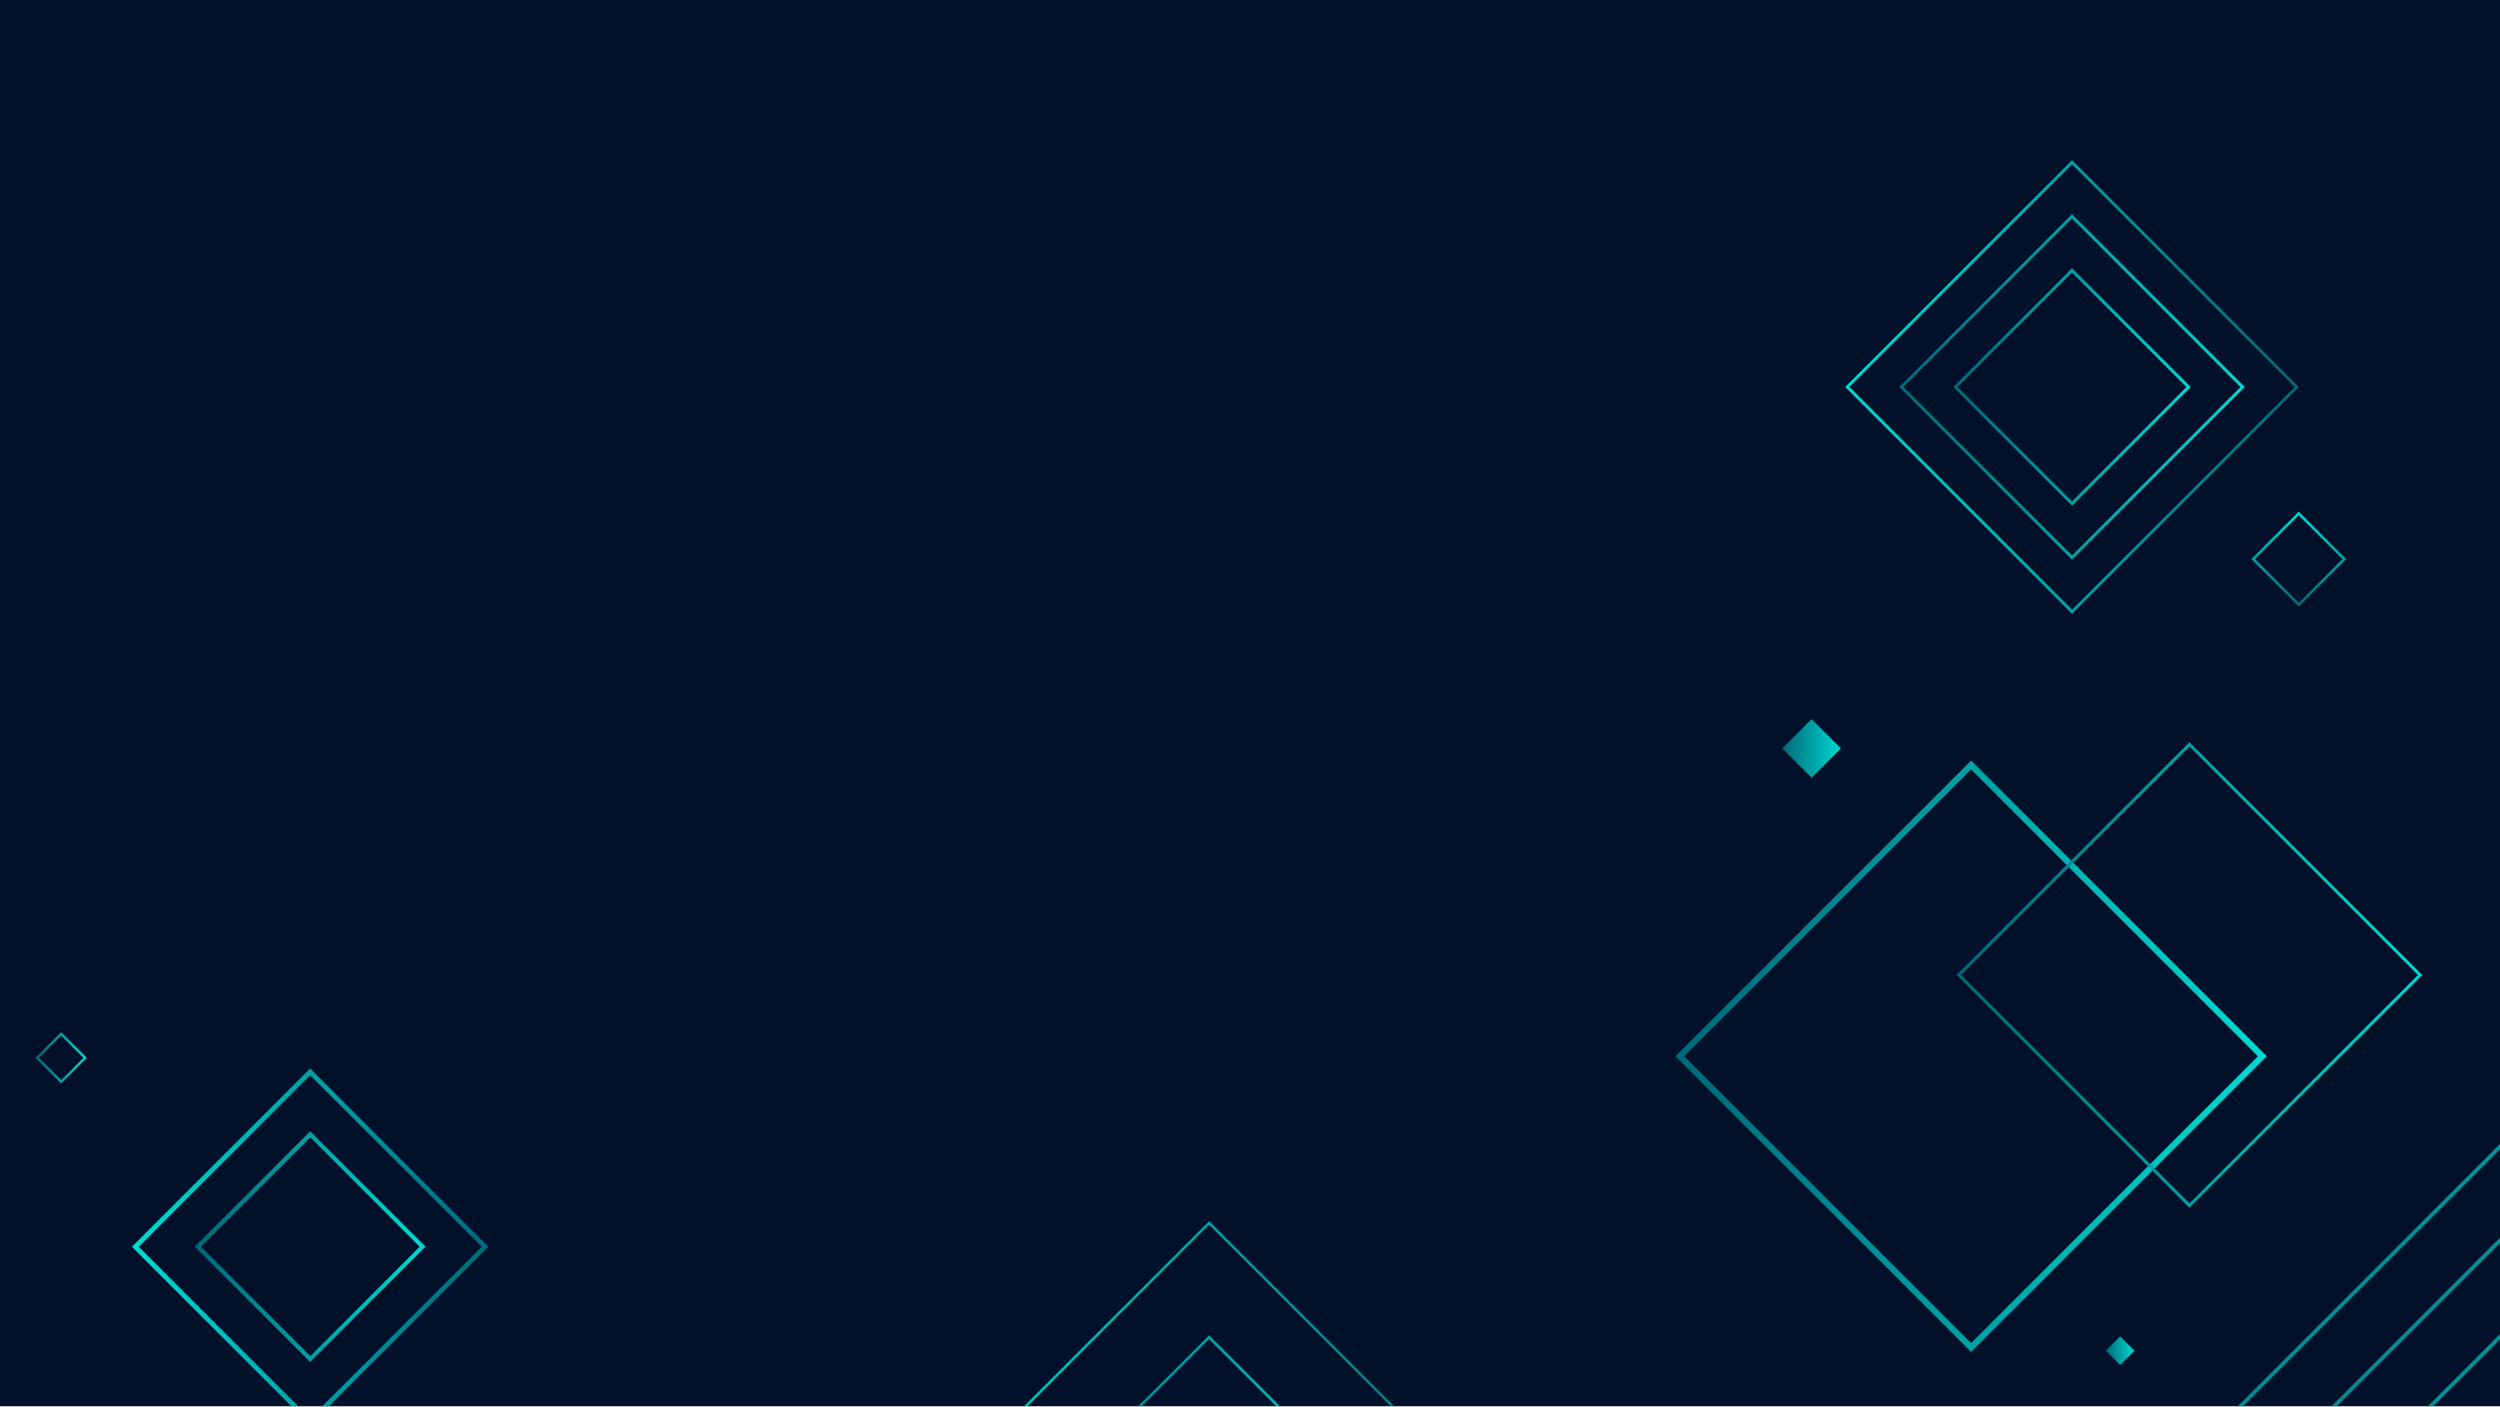
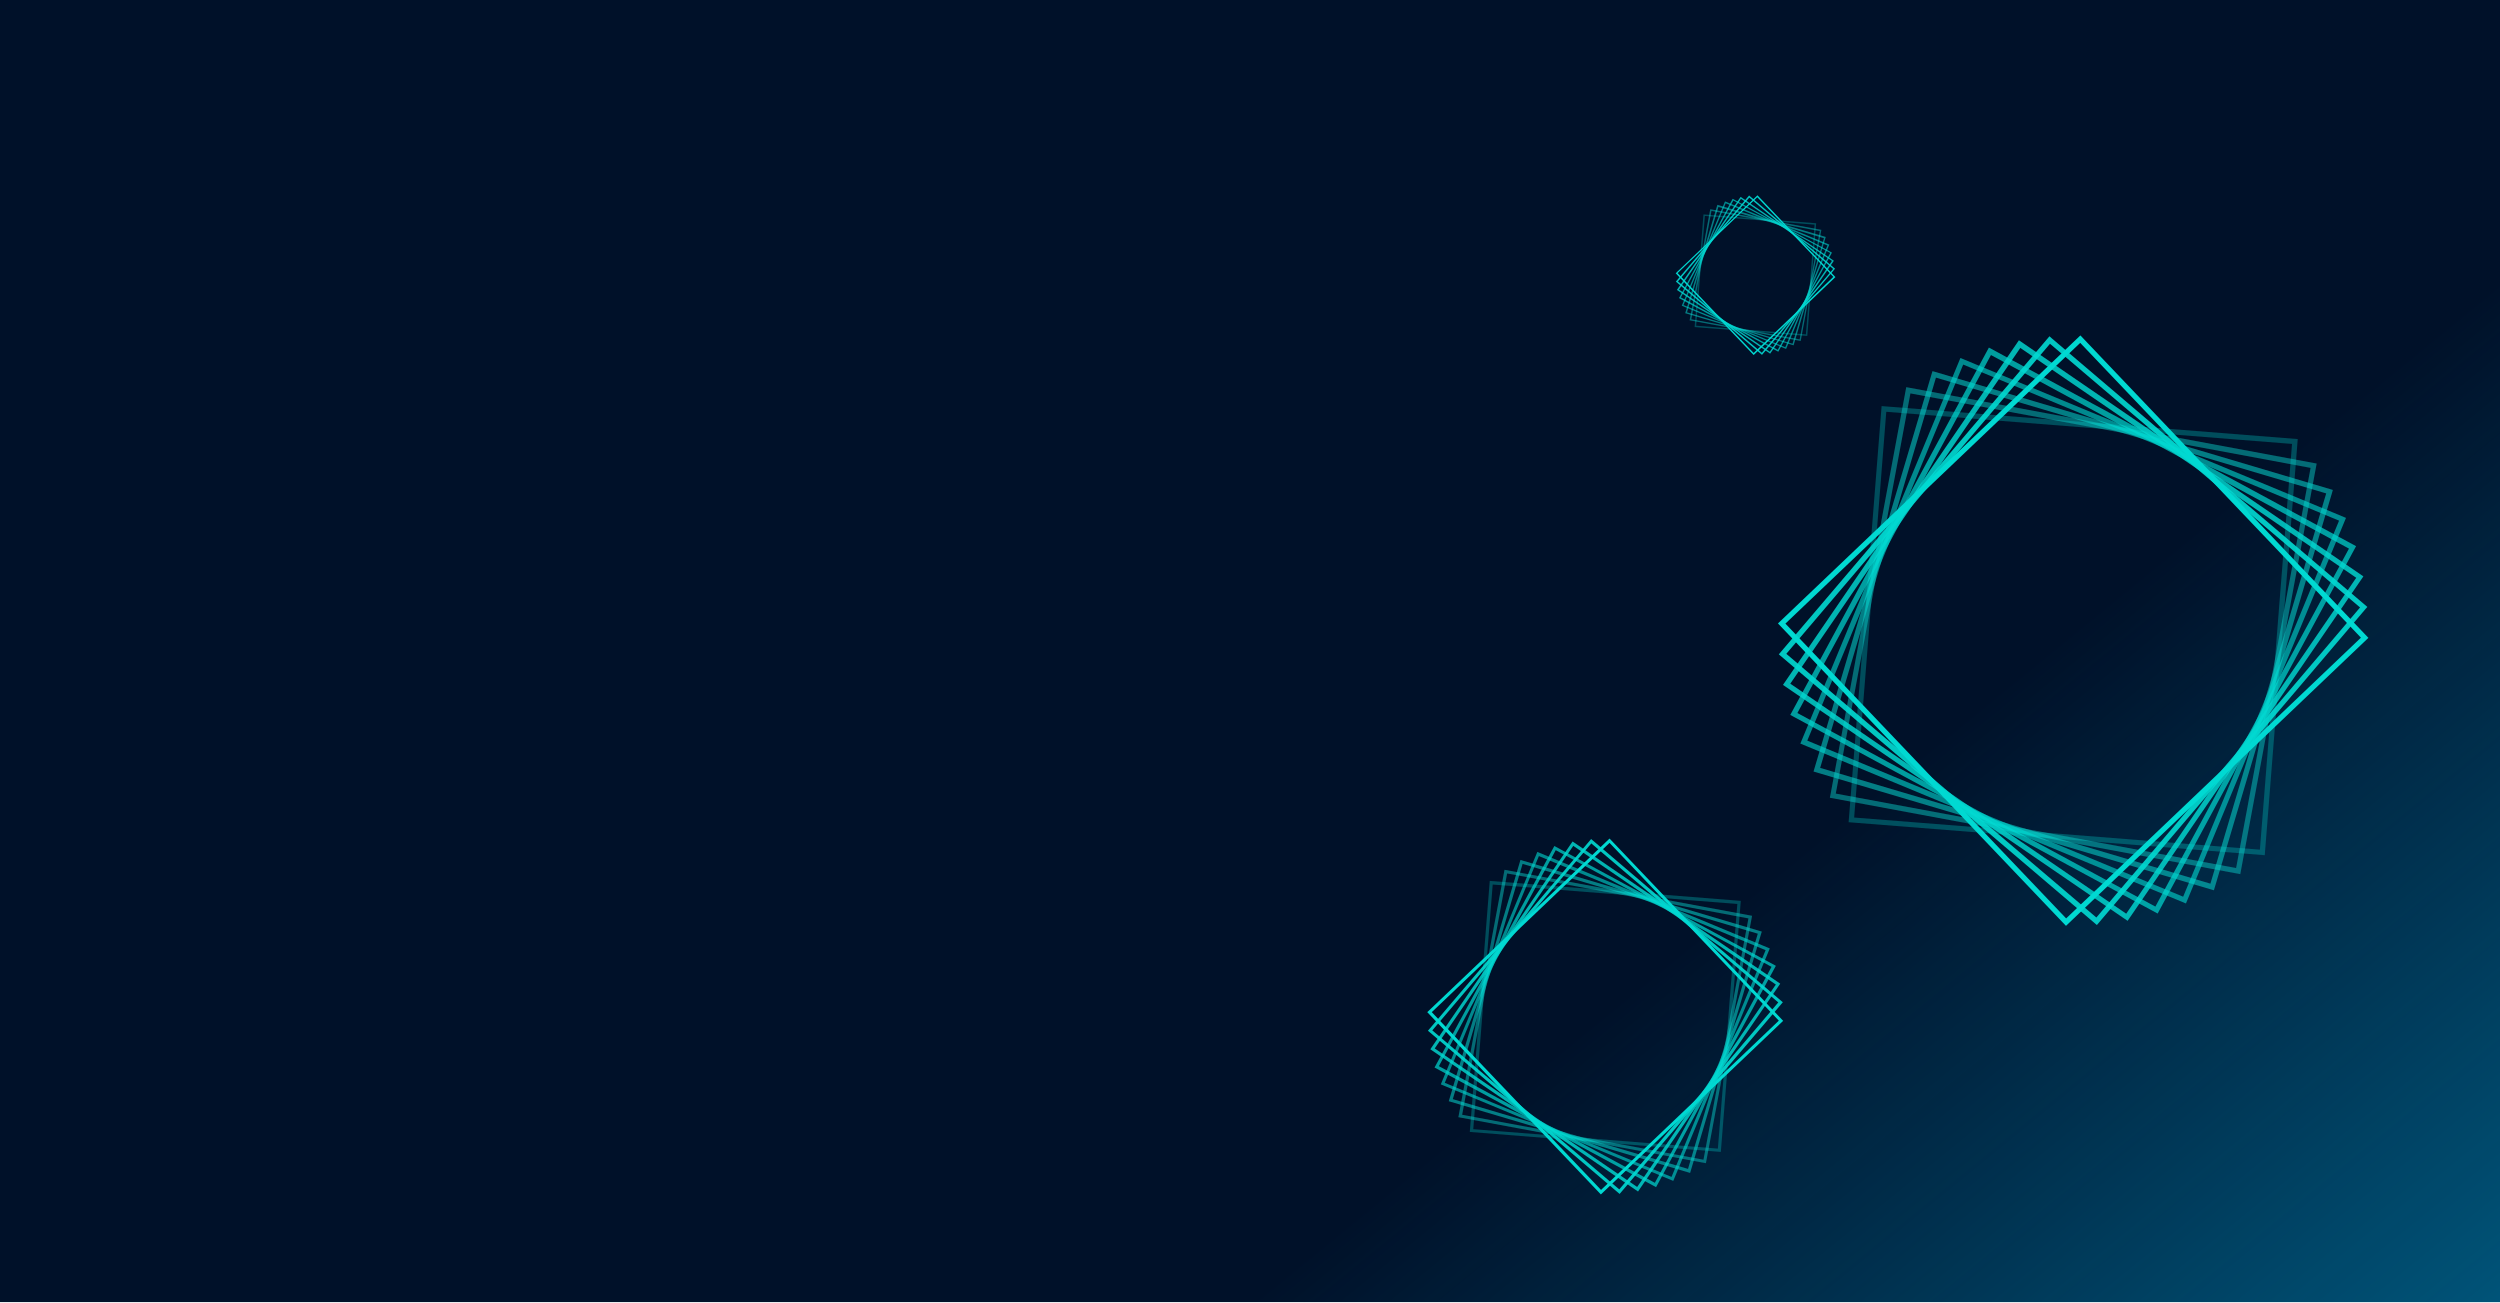
- <svg xmlns="http://www.w3.org/2000/svg" xmlns:xlink="http://www.w3.org/1999/xlink" viewBox="0 0 1920 1080">
-   <path fill="#001129" d="M0 0h1920v1080H0z" />
-   <defs>
-     <path id="a" d="M0 0h1920v1080H0z" />
-   </defs>
-   <clipPath id="b">
-     <use xlink:href="#a" overflow="visible" />
-   </clipPath>
-   <g clip-path="url(#b)">
-     <linearGradient id="c" gradientUnits="userSpaceOnUse" x1="1286.7" y1="268.8" x2="1740.9" y2="268.8" gradientTransform="matrix(1 0 0 -1 0 1080)">
-       <stop offset="0" stop-color="#006878" />
-       <stop offset="1" stop-color="#00d9d2" />
-     </linearGradient>
-     <path d="M1513.8 1038.3l-227.1-227.1 227.1-227.1 227.1 227.1-227.1 227.1zm-220.3-227.1l220.3 220.3 220.3-220.3-220.3-220.3-220.3 220.3z" fill="url(#c)" />
+ <svg xmlns="http://www.w3.org/2000/svg" xml:space="preserve" id="Layer_1" x="0" y="0" style="enable-background:new 0 0 1440 750" version="1.1" viewBox="0 0 1440 750">
+   <style>.st2{opacity:.3;fill:#00d9d2;enable-background:new}.st3{opacity:.1}.st4{fill:#48b8bc}.st5{opacity:.4;fill:#00d9d2;enable-background:new}.st6{opacity:.5}.st7{fill:#00d9d2}.st8{opacity:.6}.st9{opacity:.7}.st10{opacity:.8}.st11{opacity:.9}</style>
+   <path d="M1440 0H0v750h1440V0z" style="fill:#001129" />
+   <linearGradient id="SVGID_1_" x1="1388.236" x2="903.736" y1="-442.882" y2="150.118" gradientTransform="matrix(1 0 0 -1 0 750)" gradientUnits="userSpaceOnUse">
+     <stop offset="0" style="stop-color:#0081ae" />
+     <stop offset="1" style="stop-color:#0081ae;stop-opacity:0" />
+   </linearGradient>
+   <path d="M1440 0H0v750h1440V0z" style="fill:url(#SVGID_1_)" />
+   <path d="m1304.5 492.6-239.7-19 19-239.7 239.7 19-19 239.7zM1068 470.9l233.7 18.5 18.5-233.7-233.7-18.5-18.5 233.7z" class="st2" />
+   <g class="st3">
+     <path d="m1290.4 503.5-236.4-44 .3-1.5 43.7-235 236.4 44-44 236.5zm-233-46.4L1288 500l42.9-230.5-230.5-42.9-43 230.5z" class="st4" />
  </g>
-   <defs>
-     <path id="d" d="M0 0h1920v1080H0z" />
-   </defs>
-   <clipPath id="e">
-     <use xlink:href="#d" overflow="visible" />
-   </clipPath>
-   <g clip-path="url(#e)">
-     <linearGradient id="f" gradientUnits="userSpaceOnUse" x1="1502.7" y1="331.25" x2="1860.3" y2="331.25" gradientTransform="matrix(1 0 0 -1 0 1080)">
-       <stop offset="0" stop-color="#006878" />
-       <stop offset="1" stop-color="#00d9d2" />
-     </linearGradient>
-     <path d="M1681.5 927.5l-178.8-178.8L1681.5 570l178.8 178.8-178.8 178.7zm-175.4-178.7l175.4 175.4L1857 748.8l-175.4-175.4-175.5 175.4z" fill="url(#f)" />
+   <path d="m1290.4 503.5-236.4-44 .3-1.5 43.7-235 236.4 44-44 236.5zm-233-46.4L1288 500l42.9-230.5-230.5-42.9-43 230.5z" class="st5" />
+   <g class="st3">
+     <path d="m1275.2 512.8-230.6-68.4 68.5-230.6 1.5.4 229.1 68-.4 1.5-68.1 229.1zm-226.8-70.5 224.8 66.7 66.7-224.8-224.8-66.7-66.7 224.8z" class="st4" />
  </g>
-   <defs>
-     <path id="g" d="M0 0h1920v1080H0z" />
-   </defs>
-   <clipPath id="h">
-     <use xlink:href="#g" overflow="visible" />
-   </clipPath>
-   <g clip-path="url(#h)">
-     <linearGradient id="i" gradientUnits="userSpaceOnUse" x1="1053.3" y1="-665.2" x2="3362.9" y2="-665.2" gradientTransform="matrix(1 0 0 -1 0 1080)">
-       <stop offset="0" stop-color="#006878" />
-       <stop offset="1" stop-color="#00d9d2" />
-     </linearGradient>
-     <path d="M2208.1 2900L1053.3 1745.2 2208.1 590.4l1154.8 1154.8L2208.1 2900zM1057.5 1745.2l1150.6 1150.6 1150.6-1150.6L2208.1 594.6 1057.5 1745.2z" fill="url(#i)" />
+   <g class="st6">
+     <path d="m1275.2 512.8-230.6-68.4 68.5-230.6 1.5.4 229.1 68-.4 1.5-68.1 229.1zm-226.8-70.5 224.8 66.7 66.7-224.8-224.8-66.7-66.7 224.8z" class="st7" />
  </g>
-   <defs>
-     <path id="j" d="M0 0h1920v1080H0z" />
-   </defs>
-   <clipPath id="k">
-     <use xlink:href="#j" overflow="visible" />
-   </clipPath>
-   <g clip-path="url(#k)">
-     <linearGradient id="l" gradientUnits="userSpaceOnUse" x1="1091.3" y1="-699.2" x2="3400.9" y2="-699.2" gradientTransform="matrix(1 0 0 -1 0 1080)">
-       <stop offset="0" stop-color="#006878" />
-       <stop offset="1" stop-color="#00d9d2" />
-     </linearGradient>
-     <path d="M2246.1 2934L1091.3 1779.2 2246.1 624.4l1154.8 1154.8L2246.1 2934zM1095.5 1779.2l1150.6 1150.6 1150.6-1150.6L2246.1 628.6 1095.5 1779.2z" fill="url(#l)" />
+   <g class="st8">
+     <path d="m1351.3 298.3-92.2 222.1-222.1-92.1 92.2-222.1 222.1 92.1zm-93.8 218.2 89.8-216.6-216.5-89.9-89.8 216.6 216.5 89.9z" class="st7" />
  </g>
-   <defs>
-     <path id="m" d="M0 0h1920v1080H0z" />
-   </defs>
-   <clipPath id="n">
-     <use xlink:href="#m" overflow="visible" />
-   </clipPath>
-   <g clip-path="url(#n)">
-     <linearGradient id="o" gradientUnits="userSpaceOnUse" x1="1075.3" y1="-789.2" x2="3384.9" y2="-789.2" gradientTransform="matrix(1 0 0 -1 0 1080)">
-       <stop offset="0" stop-color="#006878" />
-       <stop offset="1" stop-color="#00d9d2" />
-     </linearGradient>
-     <path d="M2230.1 3024L1075.3 1869.2 2230.1 714.4l1154.8 1154.8L2230.1 3024zM1079.5 1869.2l1150.6 1150.6 1150.6-1150.6L2230.1 718.6 1079.5 1869.2z" fill="url(#o)" />
+   <g class="st9">
+     <path d="m1242.8 526.2-211.6-114.4 114.4-211.6 211.5 114.4-114.3 211.6zm-207.5-115.5 206.2 111.5L1353 316l-206.2-111.5-111.5 206.2z" class="st7" />
  </g>
-   <defs>
-     <path id="p" d="M0 0h1920v1080H0z" />
-   </defs>
-   <clipPath id="q">
-     <use xlink:href="#p" overflow="visible" />
-   </clipPath>
-   <g clip-path="url(#q)">
-     <linearGradient id="r" gradientUnits="userSpaceOnUse" x1="1500.1" y1="782.8" x2="1682.5" y2="782.8" gradientTransform="matrix(1 0 0 -1 0 1080)">
-       <stop offset="0" stop-color="#006878" />
-       <stop offset="1" stop-color="#00d9d2" />
-     </linearGradient>
-     <path d="M1591.3 388.4l-91.2-91.2 91.2-91.2 91.2 91.2-91.2 91.2zm-87.9-91.2l87.9 87.9 87.9-87.9-87.9-87.9-87.9 87.9z" fill="url(#r)" />
+   <g class="st3">
+     <path d="M1225.5 530.4 1027 394.5l.9-1.3 135-197.2 198.4 136-135.8 198.4zm-194.3-136.6 193.5 132.5 132.5-193.5-193.5-132.4-132.5 193.4z" class="st4" />
  </g>
-   <g>
-     <defs>
-       <path id="s" d="M0 0h1920v1080H0z" />
-     </defs>
-     <clipPath id="t">
-       <use xlink:href="#s" overflow="visible" />
-     </clipPath>
-     <linearGradient id="u" gradientUnits="userSpaceOnUse" x1="1617.3" y1="42.7" x2="1639.3" y2="42.7" gradientTransform="matrix(1 0 0 -1 0 1080)">
-       <stop offset="0" stop-color="#006878" />
-       <stop offset="1" stop-color="#00d9d2" />
-     </linearGradient>
-     <path clip-path="url(#t)" fill="url(#u)" d="M1639.3 1037.3l-11 11-11-11 11-11z" />
+   <g class="st10">
+     <path d="M1225.5 530.4 1027 394.5l.9-1.3 135-197.2 198.4 136-135.8 198.4zm-194.3-136.6 193.5 132.5 132.5-193.5-193.5-132.4-132.5 193.4z" class="st7" />
  </g>
-   <g>
-     <defs>
-       <path id="v" d="M0 0h1920v1080H0z" />
-     </defs>
-     <clipPath id="w">
-       <use xlink:href="#v" overflow="visible" />
-     </clipPath>
-     <g clip-path="url(#w)">
-       <linearGradient id="x" gradientUnits="userSpaceOnUse" x1="27.3" y1="267.6" x2="66.7" y2="267.6" gradientTransform="matrix(1 0 0 -1 0 1080)">
-         <stop offset="0" stop-color="#006878" />
-         <stop offset="1" stop-color="#00d9d2" />
-       </linearGradient>
-       <path d="M47 832.1l-19.7-19.7L47 792.7l19.7 19.7L47 832.1zm-17.1-19.7L47 829.5l17.1-17.1L47 795.3l-17.1 17.1z" fill="url(#x)" />
-     </g>
+   <g class="st3">
+     <path d="m1207.8 532.8-183.2-155.9 155.9-183.2 1.1 1 182 154.9-1 1.1-154.8 182.1zm-178.9-156.2 178.6 151.9 151.9-178.6L1180.8 198l-151.9 178.6z" class="st4" />
  </g>
-   <g>
-     <linearGradient id="y" gradientUnits="userSpaceOnUse" x1="2004.765" y1="536.424" x2="2077.593" y2="536.424" gradientTransform="scale(1 -1) rotate(45 3069.102 -279.316)">
-       <stop offset="0" stop-color="#006878" />
-       <stop offset="1" stop-color="#00d9d2" />
-     </linearGradient>
-     <path transform="rotate(-45.001 1765.453 429.338)" fill="none" stroke="url(#y)" stroke-width="2" stroke-miterlimit="10" d="M1740.7 404.6h49.5v49.5h-49.5z" />
+   <g class="st11">
+     <path d="m1207.8 532.8-183.2-155.9 155.9-183.2 1.1 1 182 154.9-1 1.1-154.8 182.1zm-178.9-156.2 178.6 151.9 151.9-178.6L1180.8 198l-151.9 178.6z" class="st7" />
  </g>
-   <g>
-     <defs>
-       <path id="z" d="M0 0h1920v1080H0z" />
-     </defs>
-     <clipPath id="A">
-       <use xlink:href="#z" overflow="visible" />
-     </clipPath>
-     <linearGradient id="B" gradientUnits="userSpaceOnUse" x1="1368.8" y1="505.2" x2="1413.8" y2="505.2" gradientTransform="matrix(1 0 0 -1 0 1080)">
-       <stop offset="0" stop-color="#006878" />
-       <stop offset="1" stop-color="#00d9d2" />
-     </linearGradient>
-     <path clip-path="url(#A)" fill="url(#B)" d="M1413.8 574.8l-22.5 22.5-22.5-22.5 22.5-22.5z" />
+   <path d="M1364.2 367.4 1190 533.3l-165.9-174.2 174.2-165.9 165.9 174.2zM1190.1 529l169.8-161.7-161.7-169.8-169.8 161.7L1190.1 529z" class="st7" />
+   <path d="m1041 193.5-64.9-5.1 5.1-64.9 64.9 5.1-5.1 64.9zm-64-5.9 63.2 5 5-63.2-63.2-5-5 63.2z" class="st2" />
+   <g class="st3">
+     <path d="m1037.2 196.4-64-11.9.1-.4 11.8-63.6 64 11.9-11.9 64zm-63-12.5 62.4 11.6 11.6-62.4-62.4-11.6-11.6 62.4z" class="st4" />
  </g>
-   <g>
-     <defs>
-       <path id="C" d="M0 0h1920v1080H0z" />
-     </defs>
-     <clipPath id="D">
-       <use xlink:href="#C" overflow="visible" />
-     </clipPath>
-     <g clip-path="url(#D)">
-       <linearGradient id="E" gradientUnits="userSpaceOnUse" x1="1458.6" y1="782.8" x2="1724" y2="782.8" gradientTransform="matrix(1 0 0 -1 0 1080)">
-         <stop offset="0" stop-color="#006878" />
-         <stop offset="1" stop-color="#00d9d2" />
-       </linearGradient>
-       <path d="M1591.3 429.9l-132.7-132.7 132.7-132.7L1724 297.2l-132.7 132.7zm-129.4-132.7l129.4 129.4 129.4-129.4-129.4-129.4-129.4 129.4z" fill="url(#E)" />
-     </g>
+   <path d="m1037.2 196.4-64-11.9.1-.4 11.8-63.6 64 11.9-11.9 64zm-63-12.5 62.4 11.6 11.6-62.4-62.4-11.6-11.6 62.4z" class="st5" />
+   <g class="st3">
+     <path d="m1033.1 198.9-62.4-18.5 18.5-62.4.4.1 62 18.4-.1.4-18.4 62zm-61.4-19 60.8 18.1 18.1-60.8-60.8-18-18.1 60.7z" class="st4" />
  </g>
-   <g>
-     <defs>
-       <path id="F" d="M0 0h1920v1080H0z" />
-     </defs>
-     <clipPath id="G">
-       <use xlink:href="#F" overflow="visible" />
-     </clipPath>
-     <g clip-path="url(#G)">
-       <linearGradient id="H" gradientUnits="userSpaceOnUse" x1="496.598" y1="399.223" x2="761.179" y2="399.223" gradientTransform="matrix(-1.3168 0 0 1.3168 2419.42 -228.497)">
-         <stop offset="0" stop-color="#006878" />
-         <stop offset="1" stop-color="#00d9d2" />
-       </linearGradient>
-       <path d="M1591.3 471.4l-.8-.8-173.4-173.4.8-.8L1591.3 123l.8.8 173.4 173.4-174.2 174.2zm-170.9-174.2l171 171 171-171-171-171-171 171z" fill="url(#H)" />
-     </g>
+   <g class="st6">
+     <path d="m1033.1 198.9-62.4-18.5 18.5-62.4.4.1 62 18.4-.1.4-18.4 62zm-61.4-19 60.8 18.1 18.1-60.8-60.8-18-18.1 60.7z" class="st7" />
  </g>
-   <g>
-     <defs>
-       <path id="I" d="M0 0h1920v1080H0z" />
-     </defs>
-     <clipPath id="J">
-       <use xlink:href="#I" overflow="visible" />
-     </clipPath>
-     <g clip-path="url(#J)">
-       <linearGradient id="K" gradientUnits="userSpaceOnUse" x1="753" y1="-121.1" x2="1104.2" y2="-121.1" gradientTransform="matrix(1 0 0 -1 0 1080)">
-         <stop offset="0" stop-color="#006878" />
-         <stop offset="1" stop-color="#00d9d2" />
-       </linearGradient>
-       <path d="M928.6 1376.7L753 1201.1l175.6-175.6 175.6 175.6-175.6 175.6zm-172.8-175.6l172.7 172.7 172.7-172.7-172.7-172.7-172.7 172.7z" fill="url(#K)" />
-     </g>
+   <g class="st8">
+     <path d="m1053.7 140.9-24.9 60.1-60.1-24.9 24.9-60.1 60.1 24.9zm-25.4 59.1 24.3-58.6-58.6-24.3-24.3 58.6 58.6 24.3z" class="st7" />
  </g>
-   <g>
-     <defs>
-       <path id="L" d="M0 0h1920v1080H0z" />
-     </defs>
-     <clipPath id="M">
-       <use xlink:href="#L" overflow="visible" />
-     </clipPath>
-     <g clip-path="url(#M)">
-       <linearGradient id="N" gradientUnits="userSpaceOnUse" x1="956.956" y1="1060.903" x2="1307.351" y2="1060.903" gradientTransform="matrix(-1.3168 0 0 1.3168 2419.42 -228.497)">
-         <stop offset="0" stop-color="#006878" />
-         <stop offset="1" stop-color="#00d9d2" />
-       </linearGradient>
-       <path d="M928.6 1399.2l-230.7-230.7 230.7-230.7 230.7 230.7-230.7 230.7zm-227.9-230.7l227.9 227.9 227.9-227.9-227.9-227.9-227.9 227.9z" fill="url(#N)" />
-     </g>
+   <g class="st9">
+     <path d="m1024.3 202.6-57.2-30.9 30.9-57.2 57.2 31-30.9 57.1zm-56.1-31.3 55.8 30.2 30.2-55.8-55.8-30.2-30.2 55.8z" class="st7" />
  </g>
-   <g>
-     <defs>
-       <path id="O" d="M0 0h1920v1080H0z" />
-     </defs>
+   <g class="st3">
+     <path d="M1019.6 203.7 965.9 167l.2-.3 36.5-53.3 53.7 36.8-36.7 53.5zm-52.5-36.9 52.3 35.8 35.8-52.3-52.4-35.8-35.7 52.3z" class="st4" />
  </g>
-   <g>
-     <defs>
-       <path id="P" d="M0 0h1920v1080H0z" />
-     </defs>
-     <clipPath id="Q">
-       <use xlink:href="#P" overflow="visible" />
-     </clipPath>
-     <g clip-path="url(#Q)">
-       <linearGradient id="R" gradientUnits="userSpaceOnUse" x1="1689.738" y1="-442.652" x2="2270.531" y2="-442.652" gradientTransform="matrix(.3051 0 0 -.3051 -365.94 822.347)">
-         <stop offset="0" stop-color="#006878" />
-         <stop offset="1" stop-color="#00d9d2" />
-       </linearGradient>
-       <path d="M238.2 1046l-88.6-88.6 88.6-88.6 88.6 88.6-88.6 88.6zm-83.9-88.5l84 84 84-84-84-84-84 84z" fill="url(#R)" />
-     </g>
+   <g class="st10">
+     <path d="M1019.6 203.7 965.9 167l.2-.3 36.5-53.3 53.7 36.8-36.7 53.5zm-52.5-36.9 52.3 35.8 35.8-52.3-52.4-35.8-35.7 52.3z" class="st7" />
  </g>
-   <g>
-     <defs>
-       <path id="S" d="M0 0h1920v1080H0z" />
-     </defs>
-     <clipPath id="T">
-       <use xlink:href="#S" overflow="visible" />
-     </clipPath>
-     <g clip-path="url(#T)">
-       <linearGradient id="U" gradientUnits="userSpaceOnUse" x1="2042.568" y1="-1929.952" x2="2565.486" y2="-1929.952" gradientTransform="matrix(-.5236 0 0 .5236 1444.589 1968.023)">
-         <stop offset="0" stop-color="#006878" />
-         <stop offset="1" stop-color="#00d9d2" />
-       </linearGradient>
-       <path d="M238.2 1094.4L101.3 957.5l136.9-136.9 136.9 136.9-136.9 136.9zM106.6 957.5l131.7 131.7L370 957.5 238.2 825.8 106.6 957.5z" fill="url(#U)" />
-     </g>
+   <g class="st3">
+     <path d="m1014.9 204.4-49.6-42.2 42.2-49.6.3.3 49.2 41.9-.3.3-41.8 49.3zm-48.4-42.3 48.3 41.1 41.1-48.3-48.3-41.1-41.1 48.3z" class="st4" />
  </g>
+   <g class="st11">
+     <path d="m1014.9 204.4-49.6-42.2 42.2-49.6.3.3 49.2 41.9-.3.3-41.8 49.3zm-48.4-42.3 48.3 41.1 41.1-48.3-48.3-41.1-41.1 48.3z" class="st7" />
+   </g>
+   <path d="m1057.2 159.6-47.1 44.9-44.9-47.1 47.1-44.9 44.9 47.1zm-47.1 43.7 45.9-43.8-43.8-45.9-45.9 43.7 43.8 46z" class="st7" />
+   <path d="M991.2 663.5 846.6 652l11.5-144.6 144.6 11.5-11.5 144.6zm-142.6-13.1 140.9 11.2 11.2-140.9-140.9-11.2-11.2 140.9z" class="st2" />
+   <g class="st3">
+     <path d="M982.6 670 840 643.5l.2-.9L866.6 501l142.6 26.5L982.6 670zm-140.4-27.9 139 25.9 25.9-139-139-25.9-25.9 139z" class="st4" />
+   </g>
+   <path d="M982.6 670 840 643.5l.2-.9L866.6 501l142.6 26.5L982.6 670zm-140.4-27.9 139 25.9 25.9-139-139-25.9-25.9 139z" class="st5" />
+   <g class="st3">
+     <path d="m973.5 675.6-139-41.3 41.3-139 .9.3 138.1 41-.3.9-41 138.1zm-136.7-42.5 135.5 40.2 40.2-135.5L877 497.6l-40.2 135.5z" class="st4" />
+   </g>
+   <g class="st6">
+     <path d="m973.5 675.6-139-41.3 41.3-139 .9.3 138.1 41-.3.9-41 138.1zm-136.7-42.5 135.5 40.2 40.2-135.5L877 497.6l-40.2 135.5z" class="st7" />
+   </g>
+   <g class="st8">
+     <path d="m1019.4 546.3-55.6 133.9-133.9-55.6 55.6-133.9 133.9 55.6zm-56.6 131.6 54.2-130.6-130.6-54.2-54.2 130.6 130.6 54.2z" class="st7" />
+   </g>
+   <g class="st9">
+     <path d="m953.9 683.8-127.6-68.9 69-127.6 127.6 69-69 127.5zm-125.1-69.7 124.4 67.2 67.2-124.4-124.3-67.2-67.3 124.4z" class="st7" />
+   </g>
+   <g class="st3">
+     <path d="m943.5 686.3-119.6-81.9.5-.8 81.4-118.9 119.6 81.9-81.9 119.7zm-117.1-82.4L943 683.7l79.9-116.6-116.7-79.9-79.8 116.7z" class="st4" />
+   </g>
+   <g class="st10">
+     <path d="m943.5 686.3-119.6-81.9.5-.8 81.4-118.9 119.6 81.9-81.9 119.7zm-117.1-82.4L943 683.7l79.9-116.6-116.7-79.9-79.8 116.7z" class="st7" />
+   </g>
+   <g class="st3">
+     <path d="m932.9 687.7-110.4-94 94-110.4.7.6 109.7 93.4-.6.7-93.4 109.7zM825 593.5l107.7 91.6 91.6-107.7-107.7-91.6L825 593.5z" class="st4" />
+   </g>
+   <g class="st11">
+     <path d="m932.9 687.7-110.4-94 94-110.4.7.6 109.7 93.4-.6.7-93.4 109.7zM825 593.5l107.7 91.6 91.6-107.7-107.7-91.6L825 593.5z" class="st7" />
+   </g>
+   <path d="m1027.1 588-105 100-100-105 105-100 100 105zm-104.9 97.4 102.4-97.5-97.5-102.4L824.7 583l97.5 102.4z" class="st7" />
</svg>
